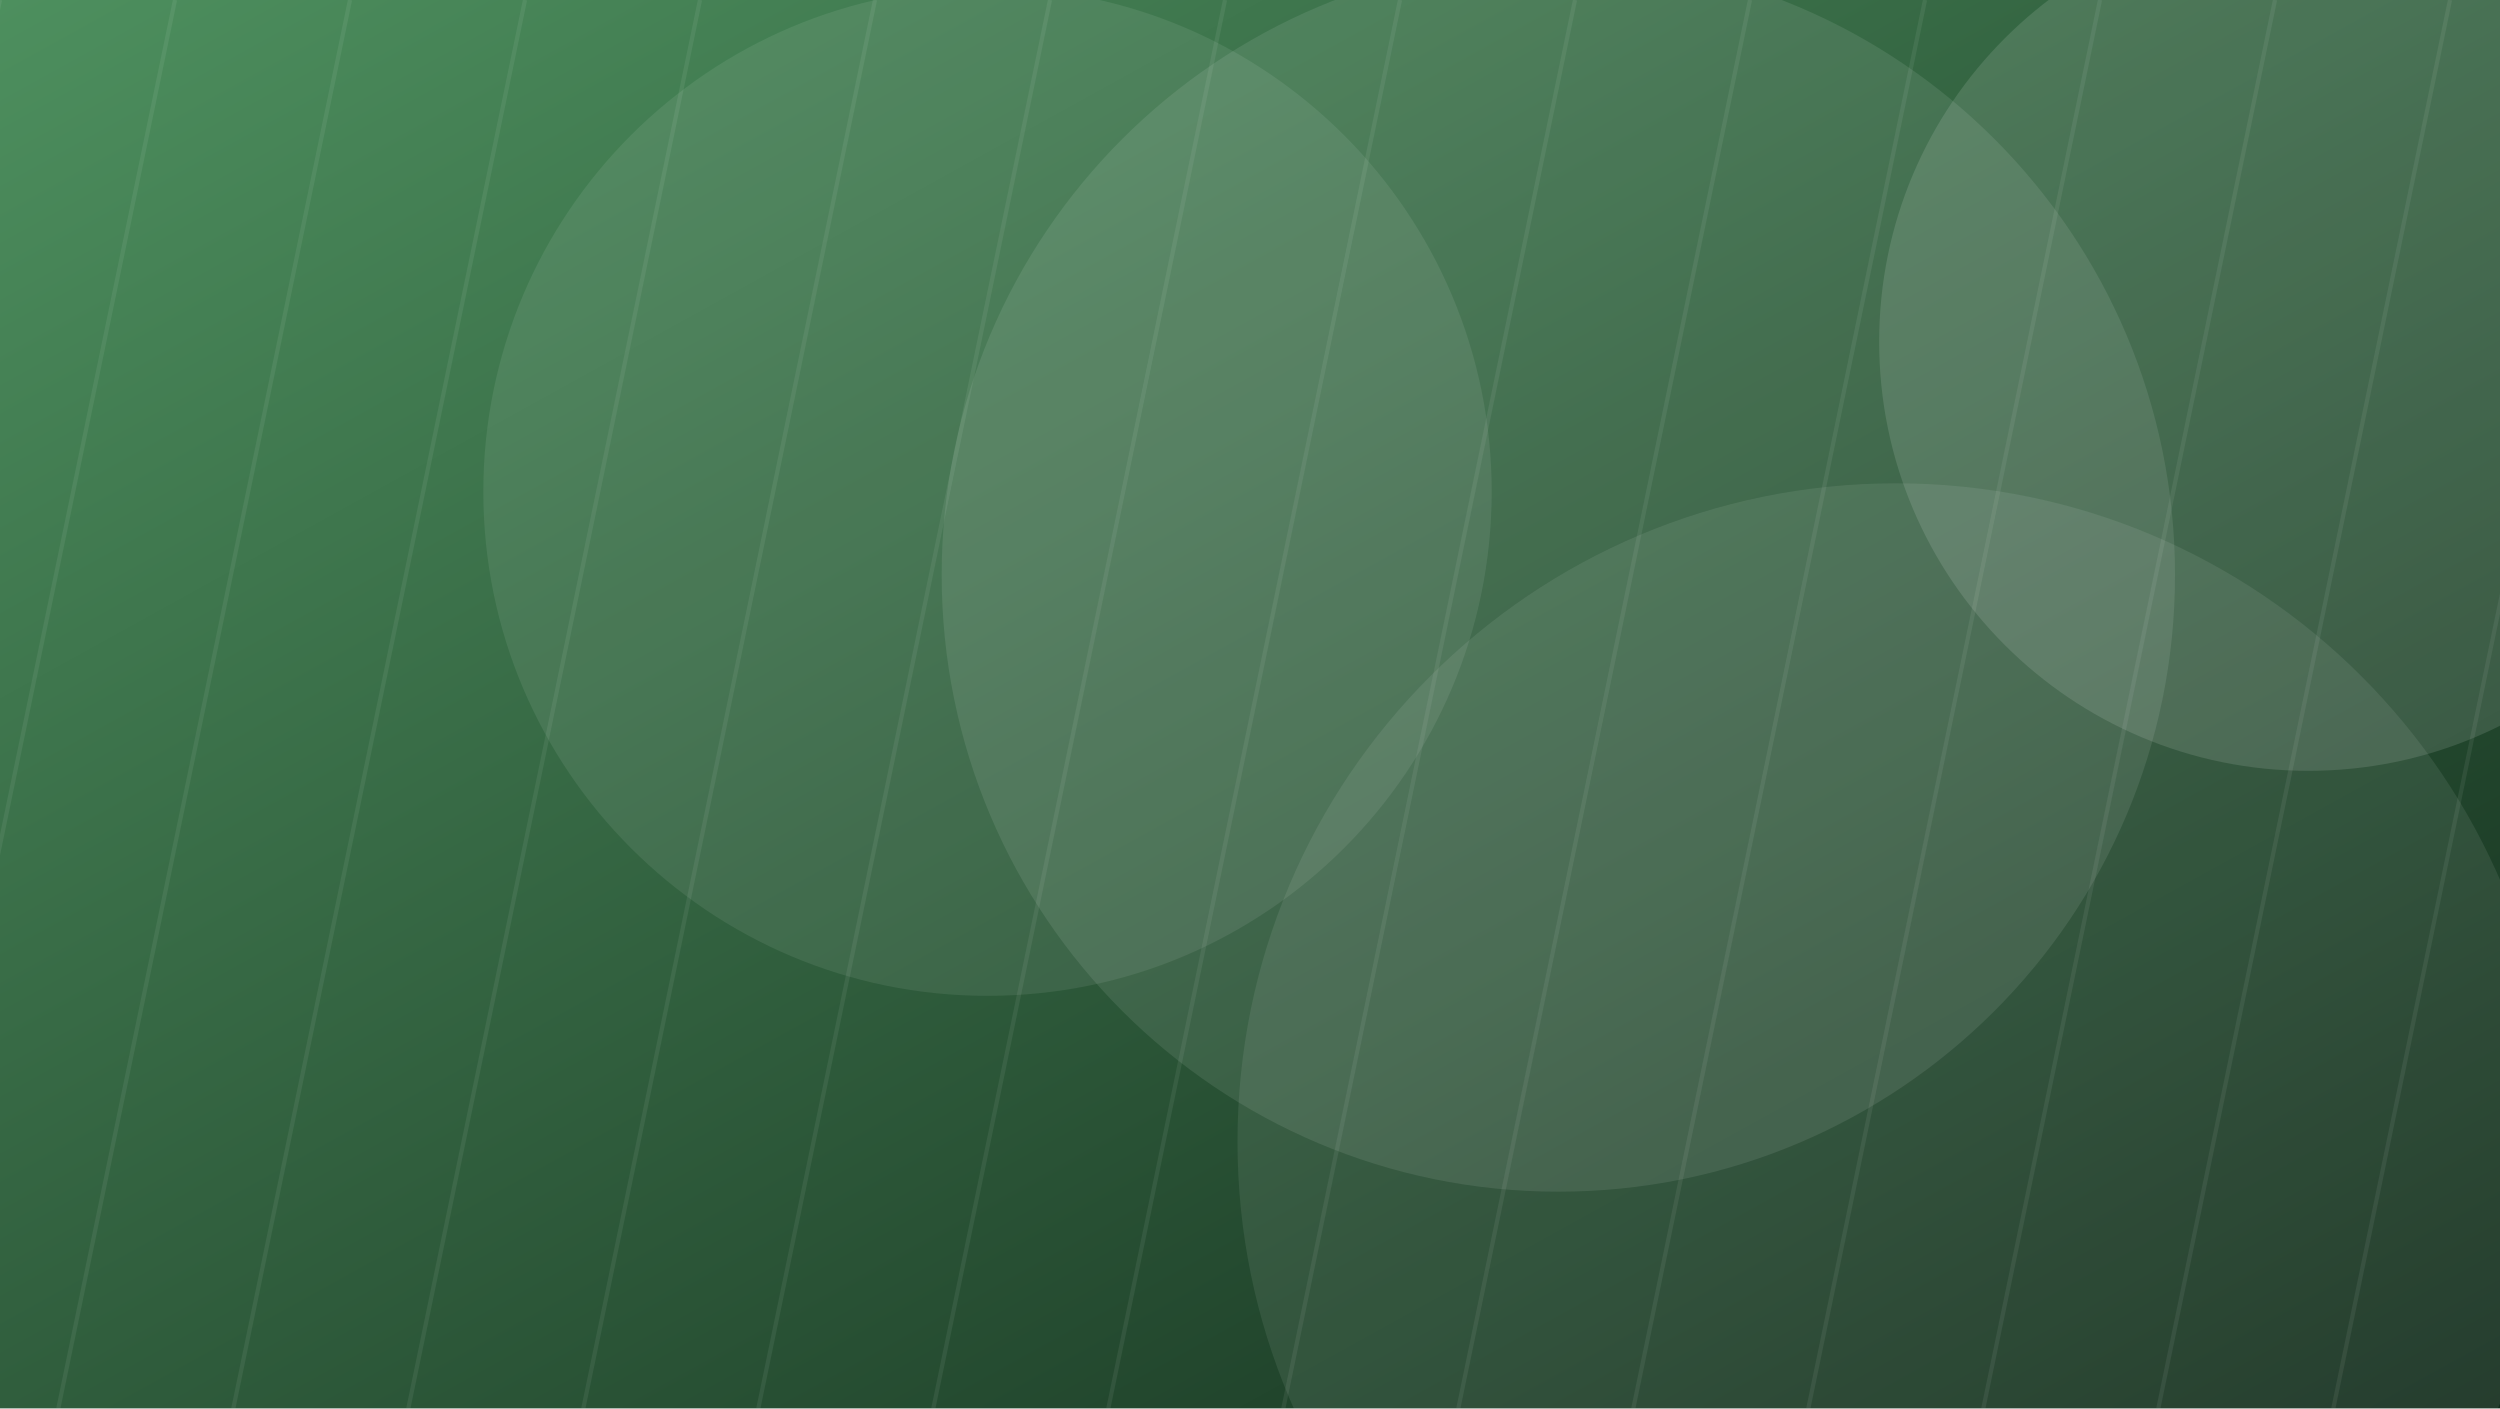
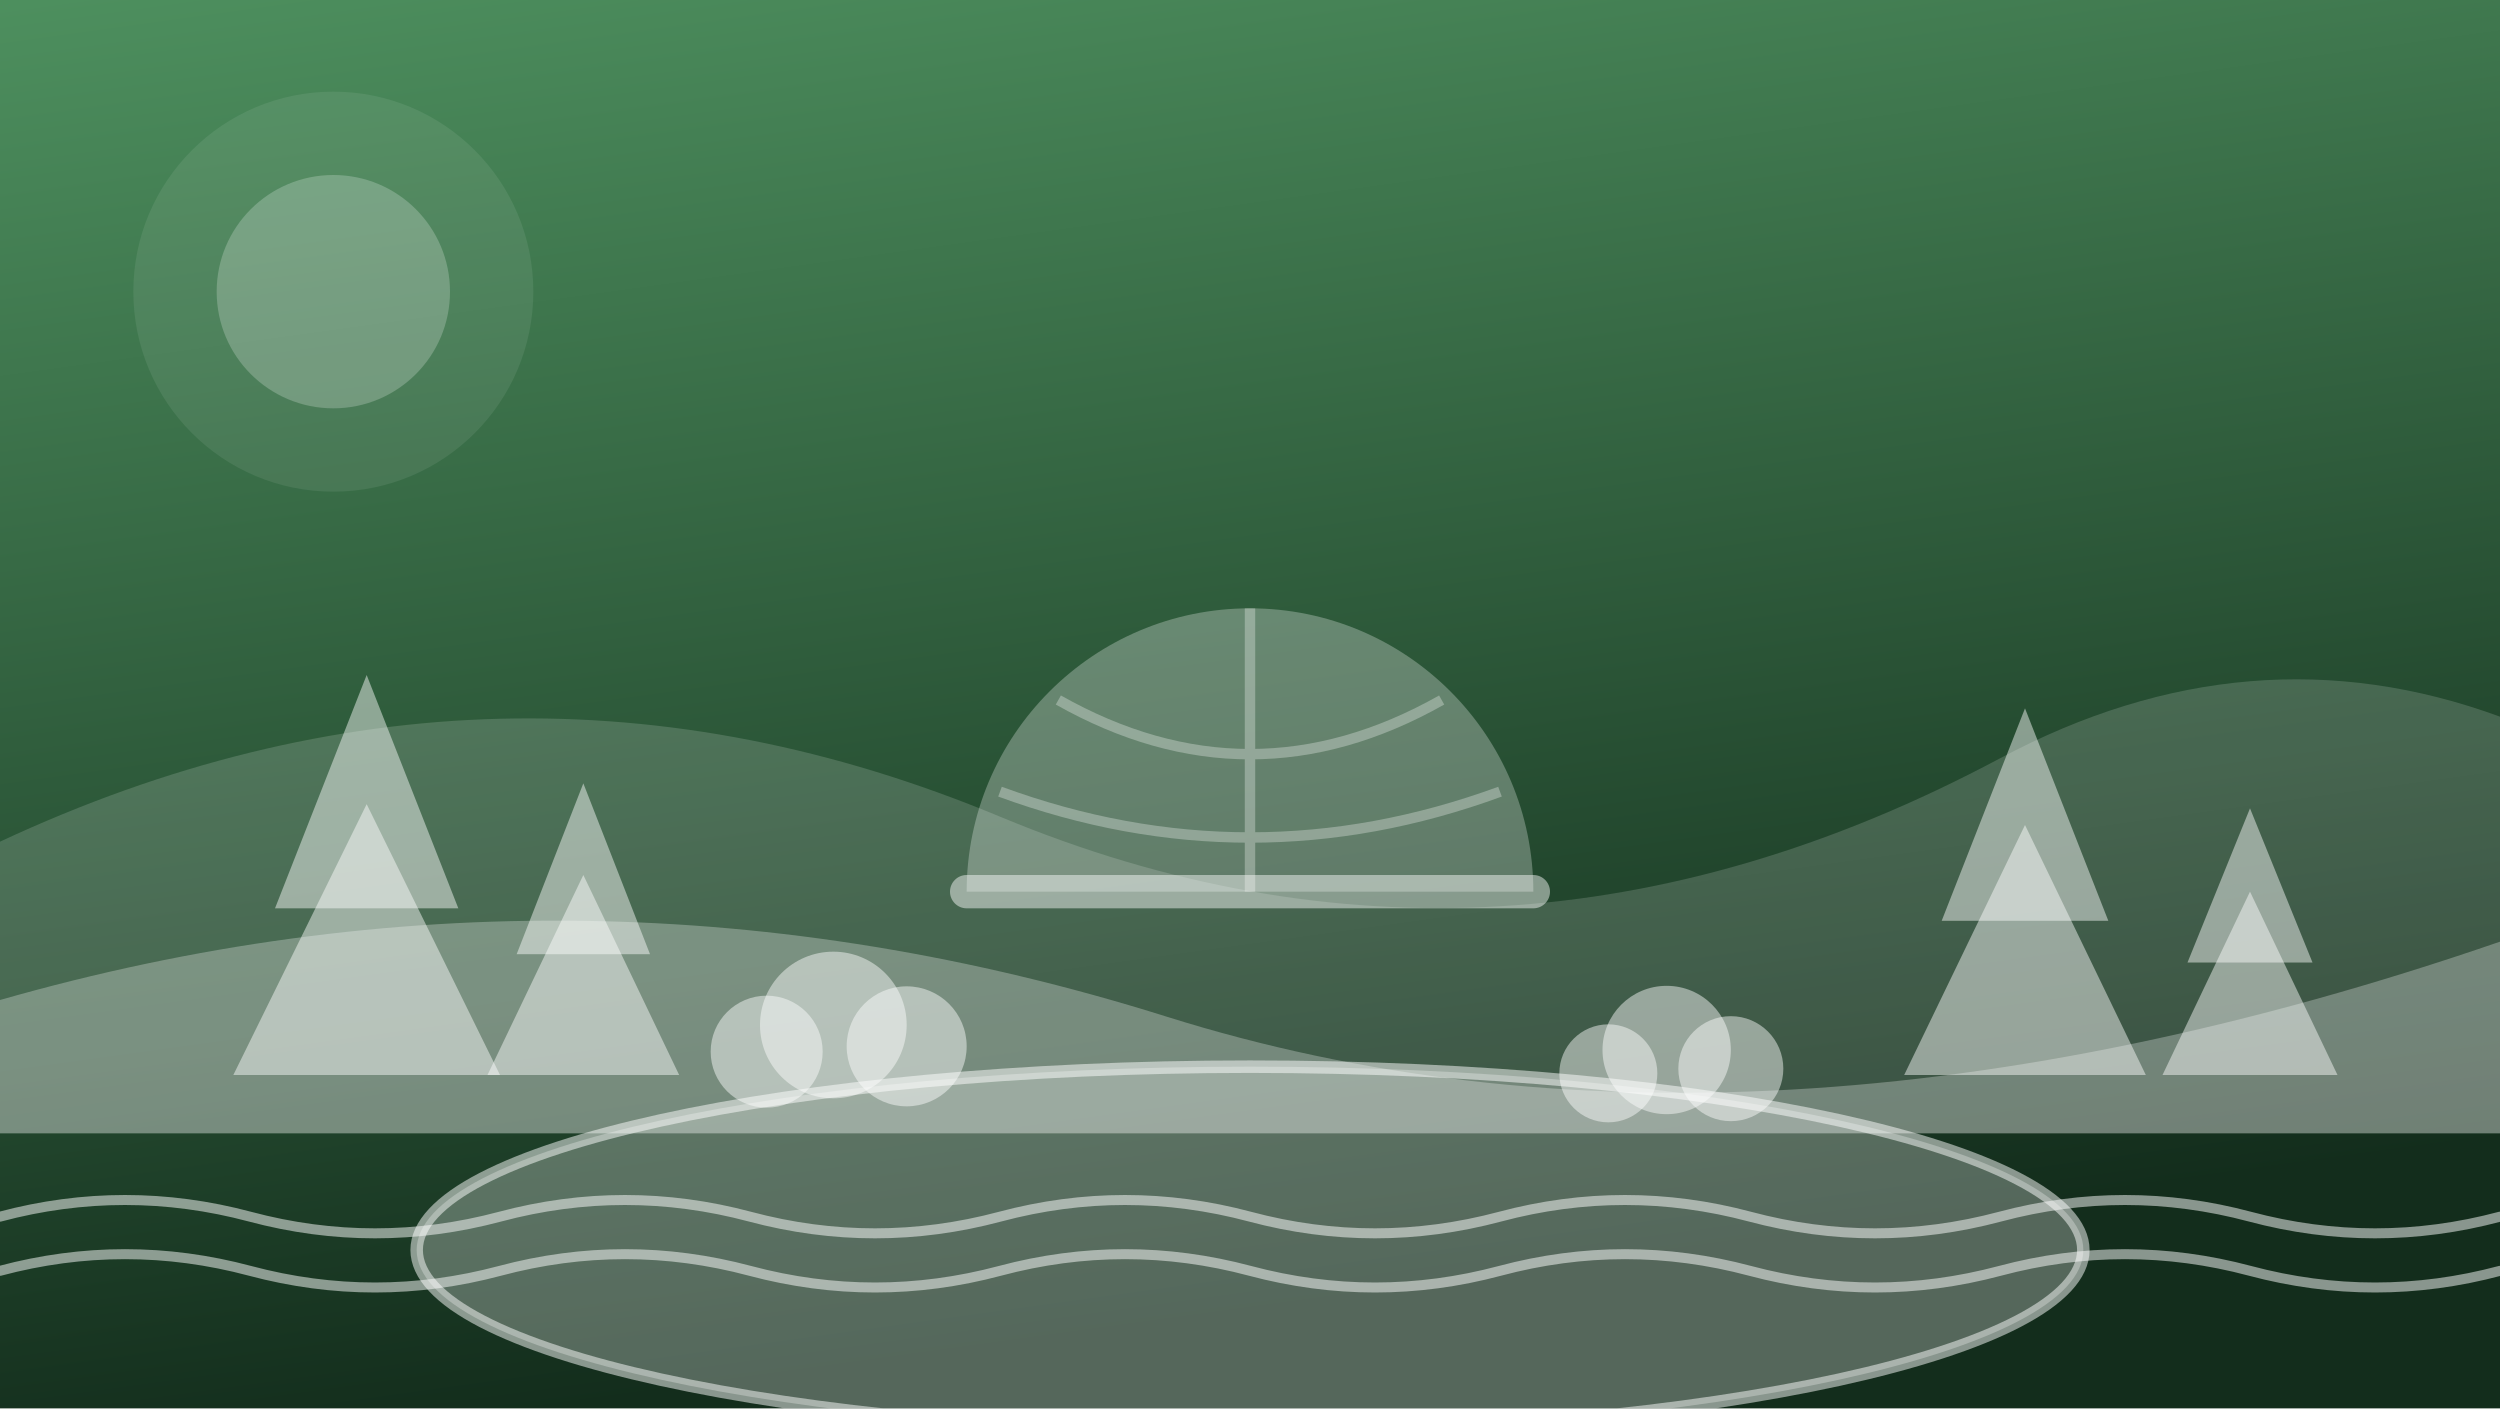
<svg xmlns="http://www.w3.org/2000/svg" viewBox="0 0 600 338" width="600" height="338" role="img" aria-hidden="true">
  <defs>
-     <linearGradient id="g" x1="0" y1="0" x2="1" y2="1">
+     <linearGradient id="bg" x1="0" y1="0" x2=".25" y2="1">
      <stop offset="0" stop-color="#4d8f5e" />
      <stop offset="1" stop-color="#132d1c" />
    </linearGradient>
-     <clipPath id="c">
+     <clipPath id="cp">
      <rect width="600" height="338" />
    </clipPath>
  </defs>
-   <g clip-path="url(#c)">
-     <rect width="600" height="338" fill="url(#g)" />
-     <line x1="0" y1="0" x2="-70" y2="338" stroke="#fff" stroke-opacity=".07" stroke-width="1" />
-     <line x1="42" y1="0" x2="-28" y2="338" stroke="#fff" stroke-opacity=".07" stroke-width="1" />
-     <line x1="84" y1="0" x2="14" y2="338" stroke="#fff" stroke-opacity=".07" stroke-width="1" />
-     <line x1="126" y1="0" x2="56" y2="338" stroke="#fff" stroke-opacity=".07" stroke-width="1" />
-     <line x1="168" y1="0" x2="98" y2="338" stroke="#fff" stroke-opacity=".07" stroke-width="1" />
-     <line x1="210" y1="0" x2="140" y2="338" stroke="#fff" stroke-opacity=".07" stroke-width="1" />
-     <line x1="252" y1="0" x2="182" y2="338" stroke="#fff" stroke-opacity=".07" stroke-width="1" />
-     <line x1="294" y1="0" x2="224" y2="338" stroke="#fff" stroke-opacity=".07" stroke-width="1" />
-     <line x1="336" y1="0" x2="266" y2="338" stroke="#fff" stroke-opacity=".07" stroke-width="1" />
-     <line x1="378" y1="0" x2="308" y2="338" stroke="#fff" stroke-opacity=".07" stroke-width="1" />
-     <line x1="420" y1="0" x2="350" y2="338" stroke="#fff" stroke-opacity=".07" stroke-width="1" />
-     <line x1="462" y1="0" x2="392" y2="338" stroke="#fff" stroke-opacity=".07" stroke-width="1" />
-     <line x1="504" y1="0" x2="434" y2="338" stroke="#fff" stroke-opacity=".07" stroke-width="1" />
-     <line x1="546" y1="0" x2="476" y2="338" stroke="#fff" stroke-opacity=".07" stroke-width="1" />
-     <line x1="588" y1="0" x2="518" y2="338" stroke="#fff" stroke-opacity=".07" stroke-width="1" />
-     <line x1="630" y1="0" x2="560" y2="338" stroke="#fff" stroke-opacity=".07" stroke-width="1" />
-     <line x1="672" y1="0" x2="602" y2="338" stroke="#fff" stroke-opacity=".07" stroke-width="1" />
-     <line x1="714" y1="0" x2="644" y2="338" stroke="#fff" stroke-opacity=".07" stroke-width="1" />
-     <line x1="756" y1="0" x2="686" y2="338" stroke="#fff" stroke-opacity=".07" stroke-width="1" />
-     <circle cx="455" cy="274" r="158" fill="#fff" opacity="0.08" />
-     <circle cx="237" cy="118" r="121" fill="#fff" opacity="0.08" />
-     <circle cx="374" cy="138" r="148" fill="#fff" opacity="0.09" />
-     <circle cx="554" cy="82" r="103" fill="#fff" opacity="0.12" />
+   <g clip-path="url(#cp)">
+     <rect width="600" height="338" fill="url(#bg)" />
+     <circle cx="80" cy="70" r="28" fill="#fff" fill-opacity=".22" />
+     <circle cx="80" cy="70" r="48" fill="#fff" fill-opacity=".08" />
+     <path d="M232 214 a68 68 0 0 1 136 0 Z" fill="#fff" fill-opacity=".28" />
+     <path d="M232 214 a68 68 0 0 1 136 0 Z" fill="#fff" fill-opacity="0" />
+     <path d="M300 146 L300 214 M254 168 q46 26 92 0 M240 190 q60 22 120 0" stroke="#fff" stroke-opacity=".3" stroke-width="2.5" fill="none" />
+     <rect x="228" y="210" width="144" height="8" rx="4" fill="#fff" fill-opacity=".46" />
+     <path d="M0 202 q120 -56 240 -6 q120 50 240 -14 q60 -32 120 -10 L600 272 L0 272 Z" fill="#fff" fill-opacity=".16" />
+     <path d="M0 240 q140 -40 280 4 q140 44 320 -18 L600 272 L0 272 Z" fill="#fff" fill-opacity=".28" />
+     <path d="M88 162 L66 218 L110 218 Z" fill="#fff" fill-opacity=".46" />
+     <path d="M88 193 L56 258 L120 258 Z" fill="#fff" fill-opacity=".46" />
+     <path d="M140 188 L124 229 L156 229 Z" fill="#fff" fill-opacity=".46" />
+     <path d="M140 210 L117 258 L163 258 Z" fill="#fff" fill-opacity=".46" />
+     <path d="M486 170 L466 221 L506 221 Z" fill="#fff" fill-opacity=".46" />
+     <path d="M486 198 L457 258 L515 258 Z" fill="#fff" fill-opacity=".46" />
+     <path d="M540 194 L525 231 L555 231 Z" fill="#fff" fill-opacity=".46" />
+     <path d="M540 214 L519 258 L561 258 Z" fill="#fff" fill-opacity=".46" />
+     <circle cx="200" cy="246.0" r="17.6" fill="#fff" fill-opacity=".46" />
+     <circle cx="184.0" cy="252.4" r="13.44" fill="#fff" fill-opacity=".46" />
+     <circle cx="217.6" cy="251.12" r="14.4" fill="#fff" fill-opacity=".46" />
+     <circle cx="400" cy="252.0" r="15.4" fill="#fff" fill-opacity=".46" />
+     <circle cx="386.0" cy="257.6" r="11.76" fill="#fff" fill-opacity=".46" />
+     <circle cx="415.4" cy="256.48" r="12.6" fill="#fff" fill-opacity=".46" />
+     <ellipse cx="300" cy="300" rx="200" ry="44" fill="#fff" fill-opacity=".28" />
+     <ellipse cx="300" cy="300" rx="200" ry="44" fill="none" stroke="#fff" stroke-opacity=".5" stroke-width="3" />
+     <path d="M0 292 q30 -8 60 0 t60 0 t60 0 t60 0 t60 0 t60 0 t60 0 t60 0 t60 0 t60 0" stroke="#fff" stroke-opacity=".5" stroke-width="2.4" fill="none" stroke-linecap="round" />
+     <path d="M0 305 q30 -8 60 0 t60 0 t60 0 t60 0 t60 0 t60 0 t60 0 t60 0 t60 0 t60 0" stroke="#fff" stroke-opacity=".5" stroke-width="2.4" fill="none" stroke-linecap="round" />
  </g>
</svg>
